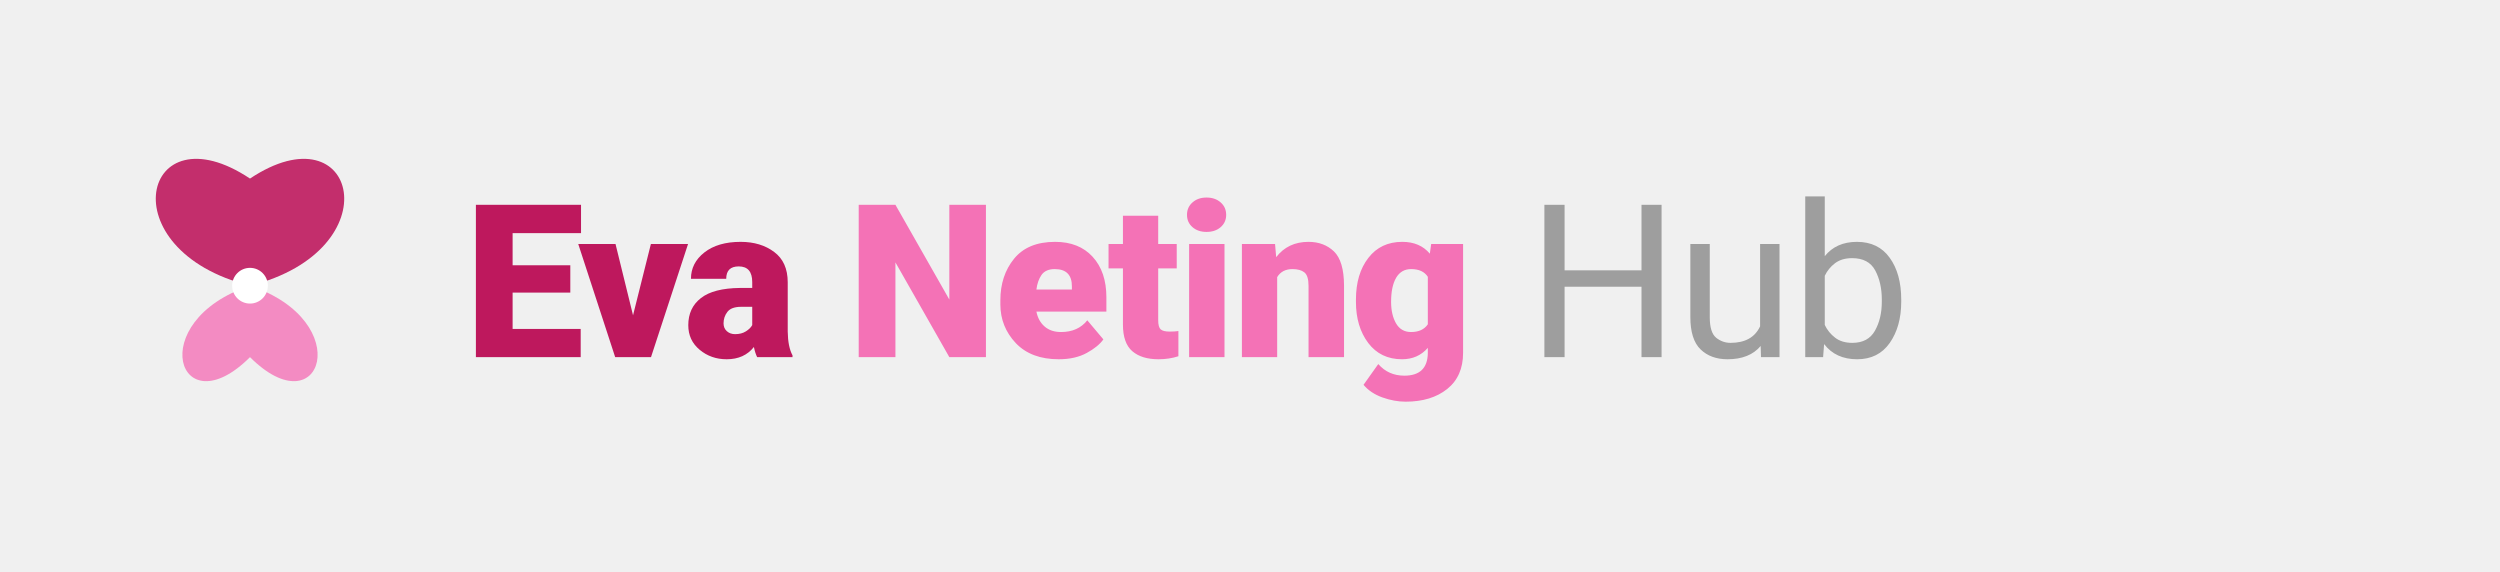
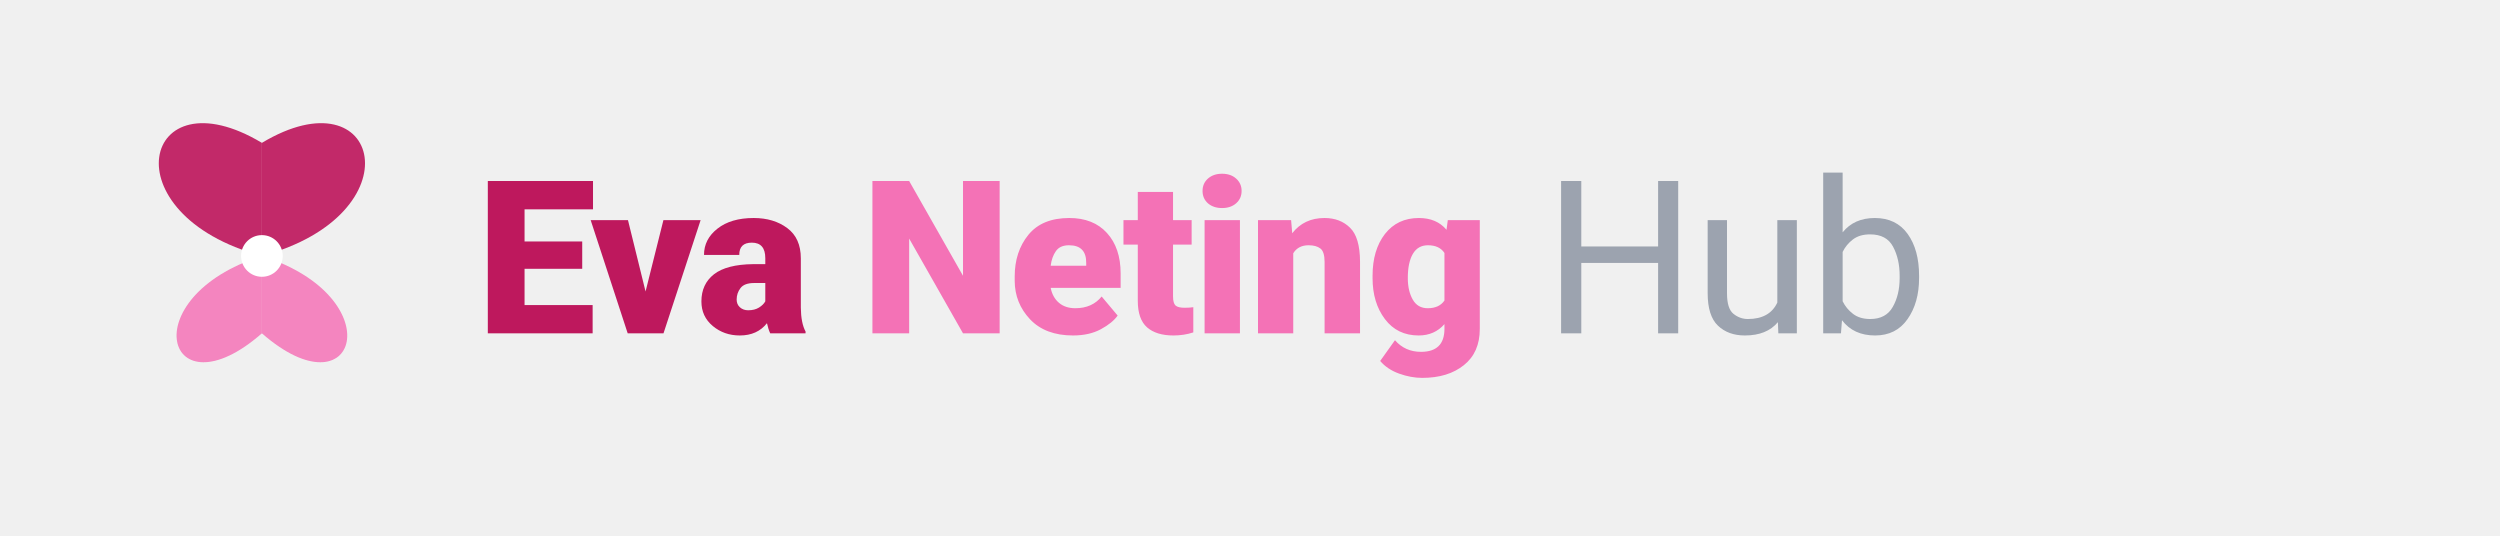
- <svg xmlns="http://www.w3.org/2000/svg" viewBox="0 0 350 80" width="100%" height="100%">
-   <g transform="translate(10, 15)">
-     <path d="M25,25 C5,20 10,0 25,10 Z" fill="#BE185D" opacity="0.9" />
-     <path d="M25,25 C45,20 40,0 25,10 Z" fill="#BE185D" opacity="0.9" />
-     <path d="M25,25 C10,30 15,45 25,35 Z" fill="#F472B6" opacity="0.8" />
-     <path d="M25,25 C40,30 35,45 25,35 Z" fill="#F472B6" opacity="0.8" />
-     <circle cx="25" cy="25" r="2.5" fill="#ffffff" />
-     <text x="55" y="35" font-family="'Segoe UI', Roboto, Helvetica, Arial, sans-serif" font-size="30" font-weight="800" fill="#BE185D" letter-spacing="-0.5">
+ <svg xmlns="http://www.w3.org/2000/svg" viewBox="0 0 420 90" width="100%" height="100%">
+   <g transform="translate(12, 10)">
+     <path d="M32,33 C6,26 12,2 32,14 Z" fill="#BE185D" opacity="0.92" />
+     <path d="M32,33 C58,26 52,2 32,14 Z" fill="#BE185D" opacity="0.92" />
+     <path d="M32,33 C10,40 16,60 32,46 Z" fill="#F472B6" opacity="0.85" />
+     <path d="M32,33 C54,40 48,60 32,46 Z" fill="#F472B6" opacity="0.85" />
+     <circle cx="32" cy="33" r="3.5" fill="#ffffff" />
+     <text x="68" y="46" font-family="'Segoe UI', Roboto, Helvetica, Arial, sans-serif" font-size="36" font-weight="800" fill="#BE185D" letter-spacing="-0.5">
      Eva <tspan fill="#F472B6">Neting</tspan>
-       <tspan font-weight="400" fill="#9E9E9E">Hub</tspan>
+       <tspan font-weight="400" fill="#9CA3AF">Hub</tspan>
    </text>
  </g>
</svg>
